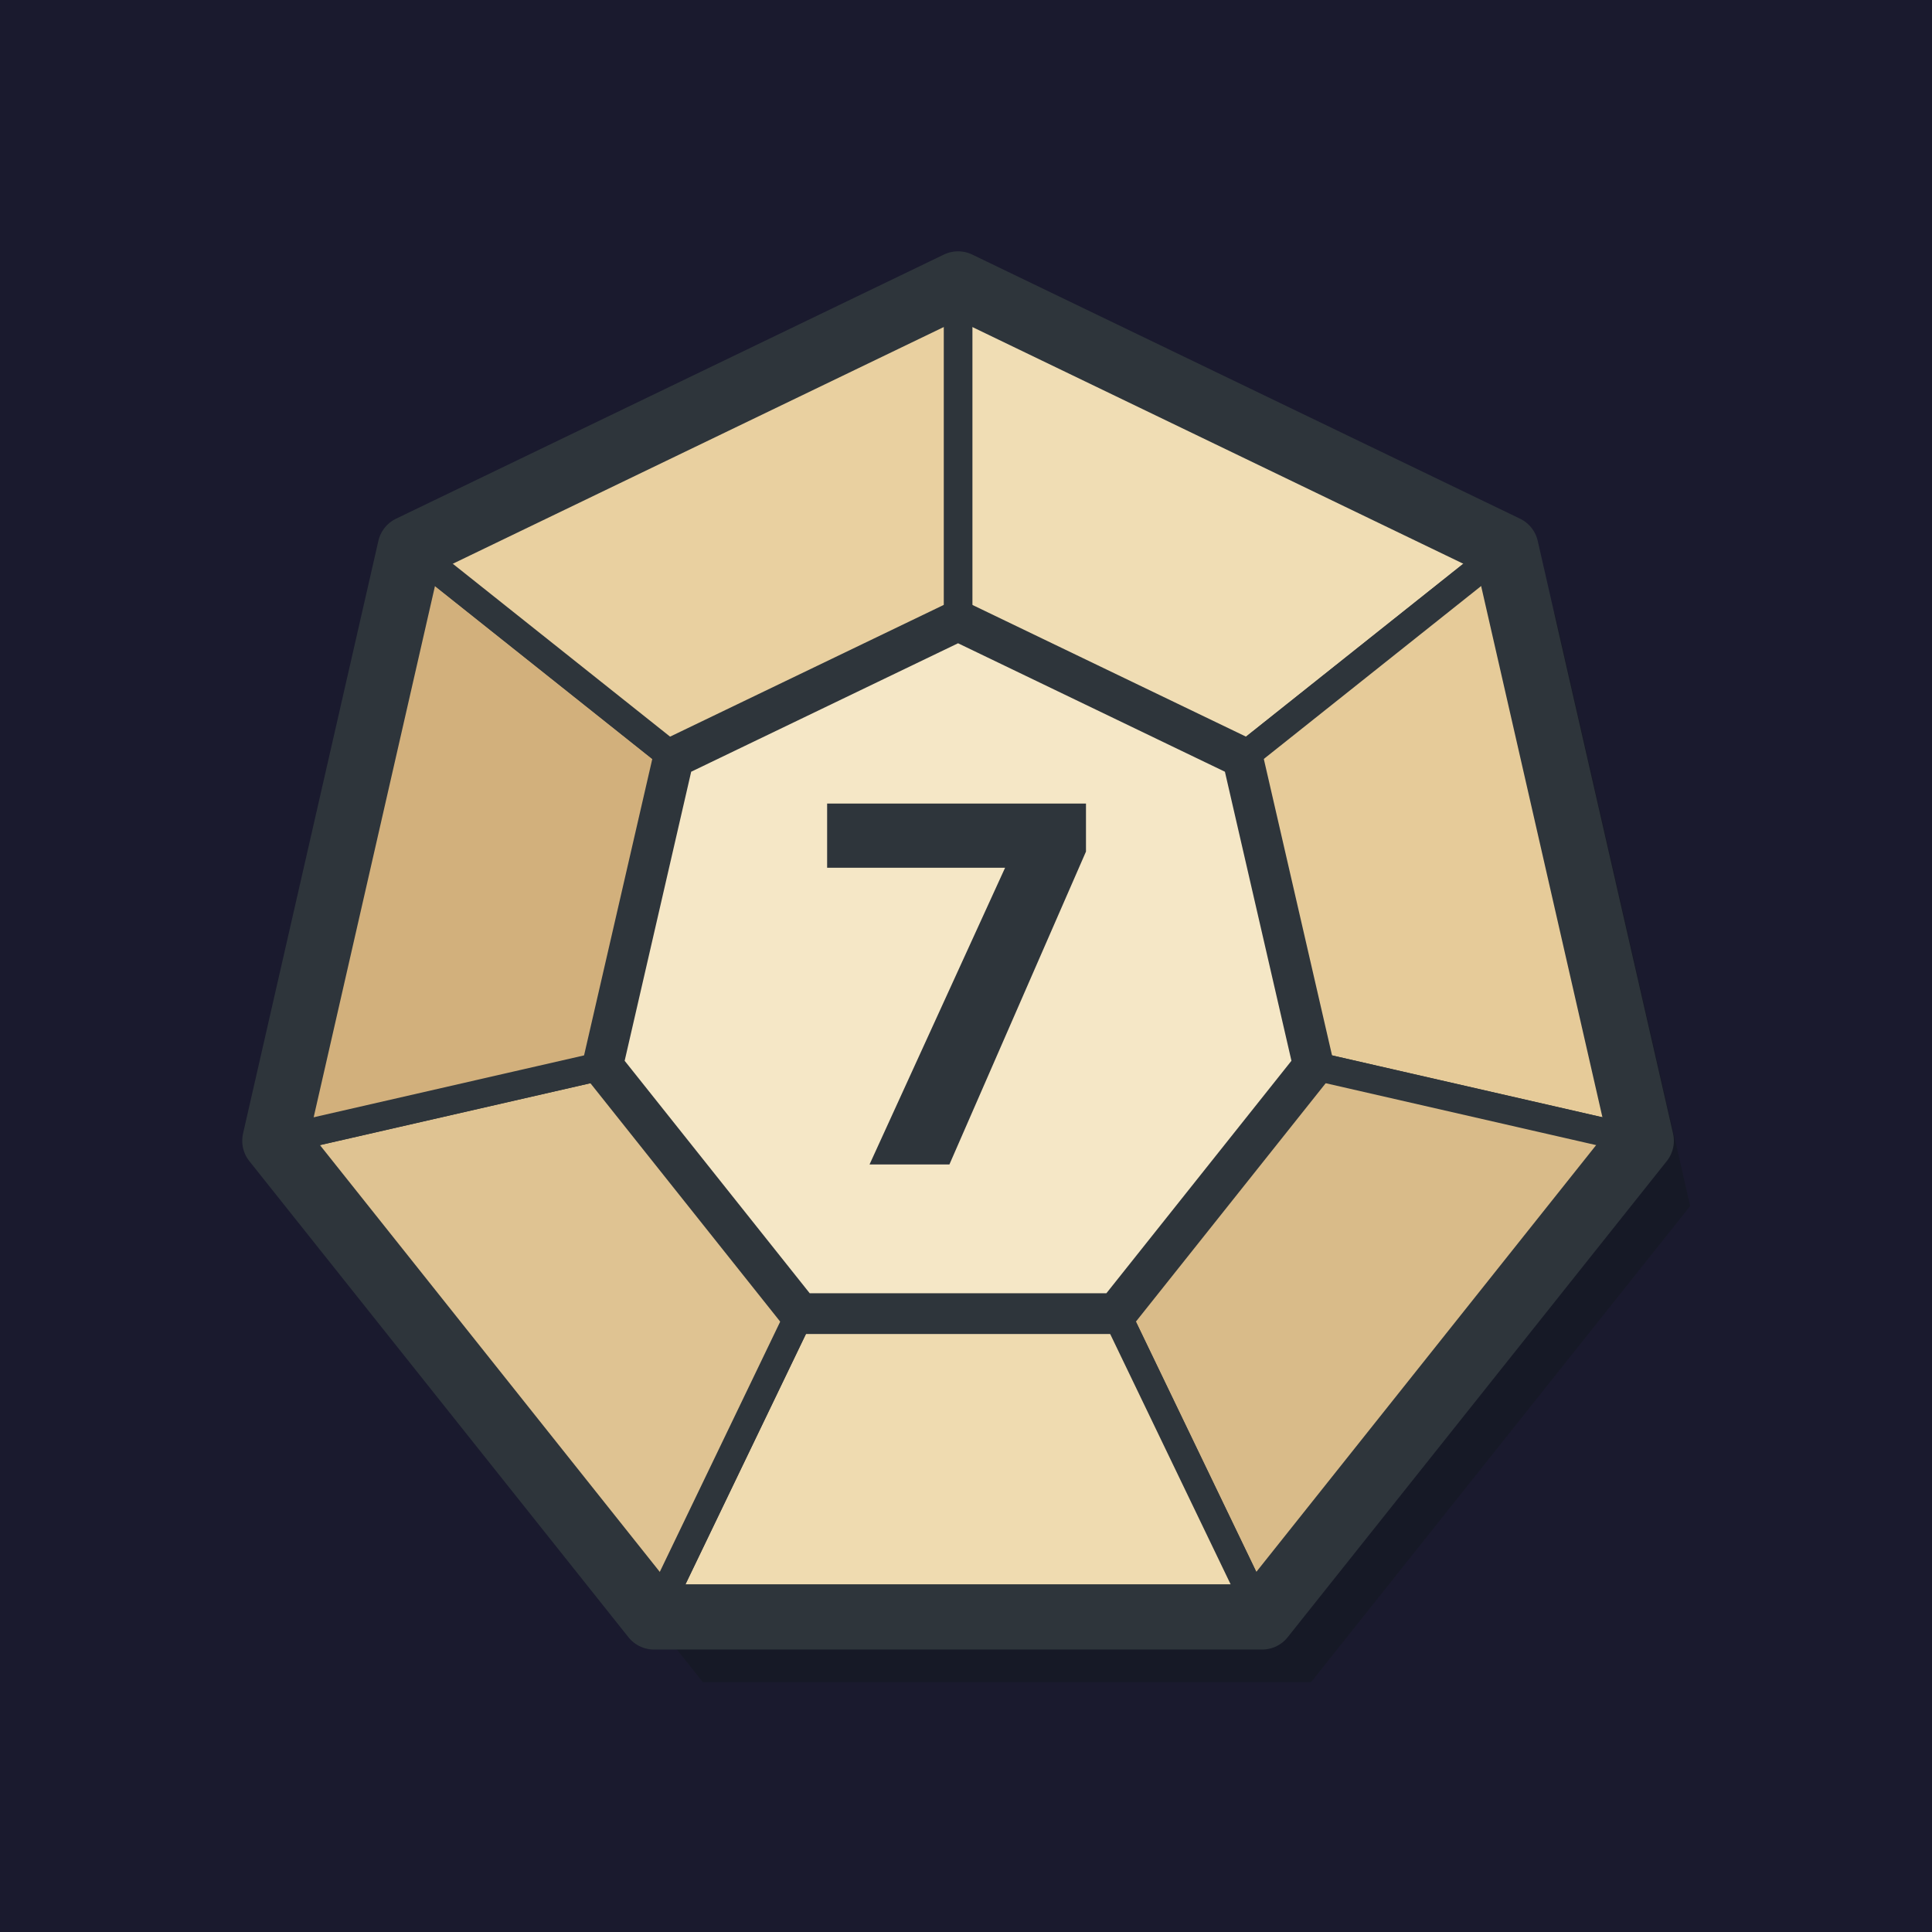
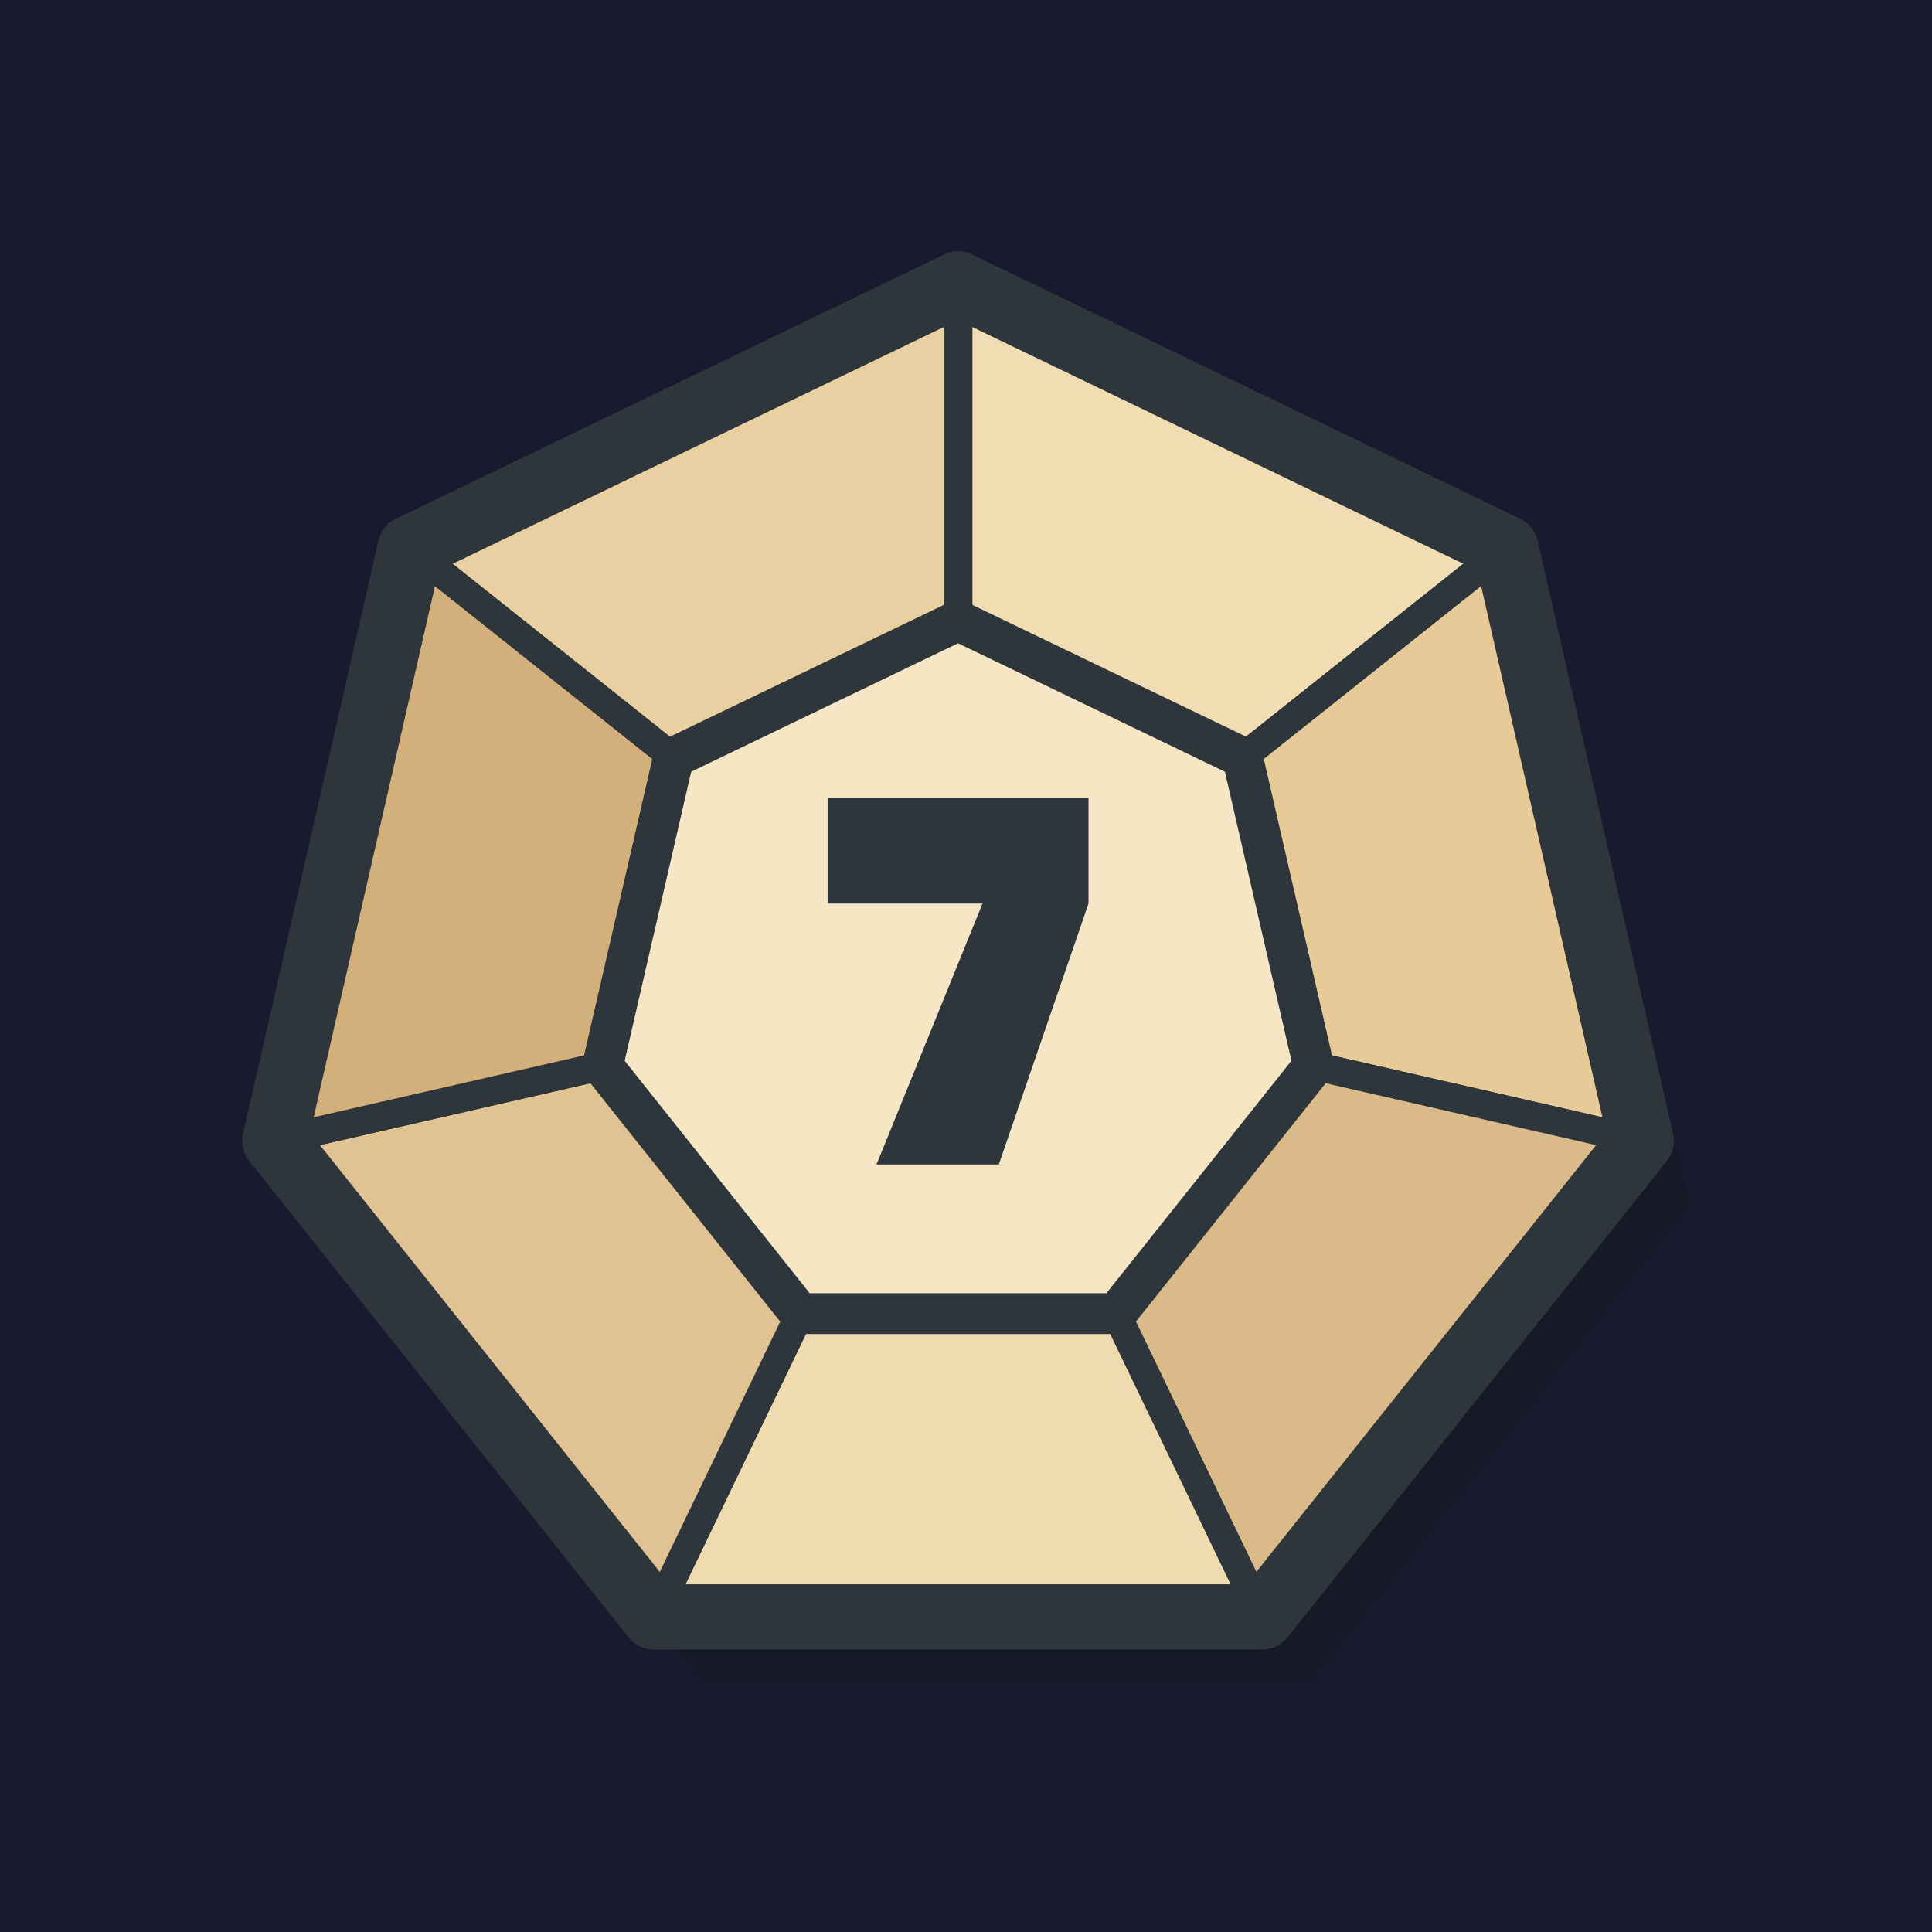
<svg xmlns="http://www.w3.org/2000/svg" width="72" height="72" viewBox="0 0 72 72">
  <rect width="72" height="72" fill="#1a1a2e" />
  <svg x="9" y="9" width="54" height="54" viewBox="112.11 109.77 177.73 175.78" preserveAspectRatio="xMidYMid meet">
    <g id="b-die">
      <g transform="translate(6,8)" opacity="0.45">
        <path d="M200,114 L267.2,146.4 L283.8,219.1 L237.3,277.5 L162.7,277.5 L116.2,219.1 L132.8,146.4 Z" fill="#12181C" />
      </g>
      <g stroke="#2E353B" stroke-width="3.5" stroke-linejoin="round">
        <path d="M200.0,114.0 L267.2,146.4 L234.9,172.1 L200.0,155.3 Z" fill="#F0DDB4" />
        <path d="M267.2,146.4 L283.8,219.1 L243.6,209.9 L234.9,172.1 Z" fill="#E6CB99" />
        <path d="M283.8,219.1 L237.3,277.5 L219.4,240.3 L243.6,209.9 Z" fill="#D9BB89" />
        <path d="M237.3,277.5 L162.7,277.5 L180.6,240.3 L219.4,240.3 Z" fill="#EFDBB0" />
        <path d="M162.7,277.5 L116.2,219.1 L156.4,209.9 L180.6,240.3 Z" fill="#DFC392" />
        <path d="M116.2,219.1 L132.8,146.4 L165.1,172.1 L156.4,209.9 Z" fill="#D2B07C" />
        <path d="M132.8,146.4 L200.0,114.0 L200.0,155.3 L165.1,172.1 Z" fill="#E9D0A0" />
      </g>
      <path d="M200.0,155.3 L234.9,172.1 L243.6,209.9 L219.4,240.3 L180.6,240.3 L156.4,209.9 L165.1,172.1 Z" fill="#F5E7C6" stroke="#2E353B" stroke-width="5" stroke-linejoin="round" />
      <path d="M200,114 L267.2,146.4 L283.8,219.1 L237.3,277.5 L162.7,277.5 L116.2,219.1 L132.8,146.4 Z" fill="none" stroke="#2E353B" stroke-width="8" stroke-linejoin="round" />
-       <text x="200" y="222" text-anchor="middle" font-family="Archivo, sans-serif" font-weight="900" font-size="62" fill="#2E353B">7</text>
+       <path id="b-pip" fill="#2E353B" d="M184,177 H216 V190 L205,222 H190 L203,190 H184 Z" />
    </g>
  </svg>
</svg>
